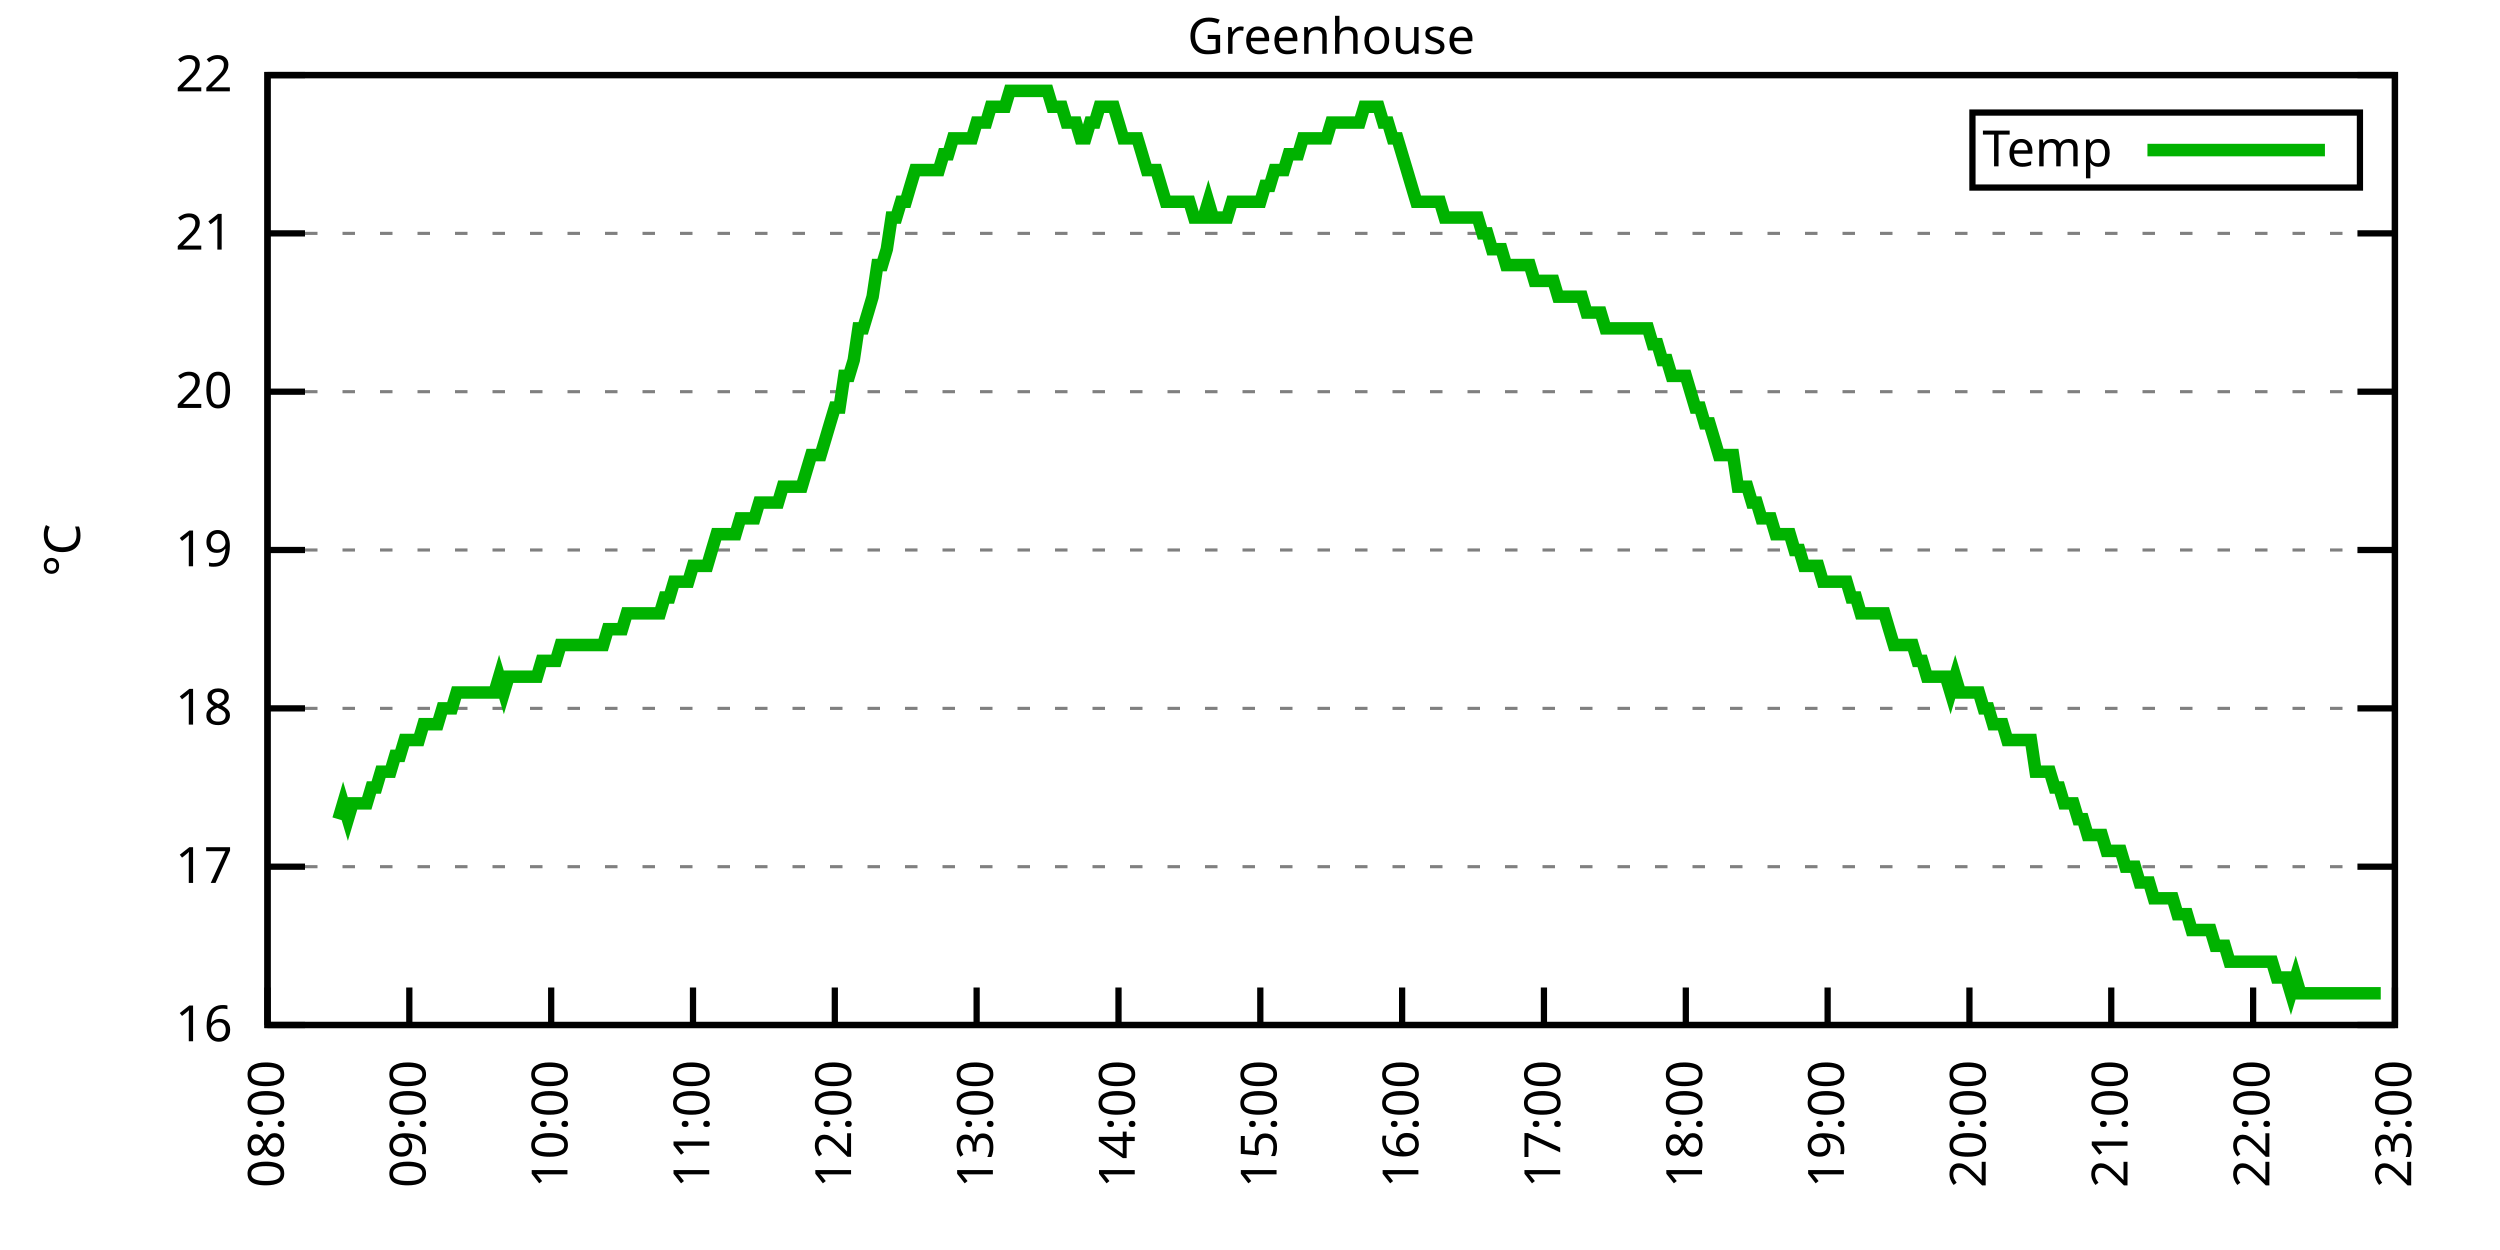
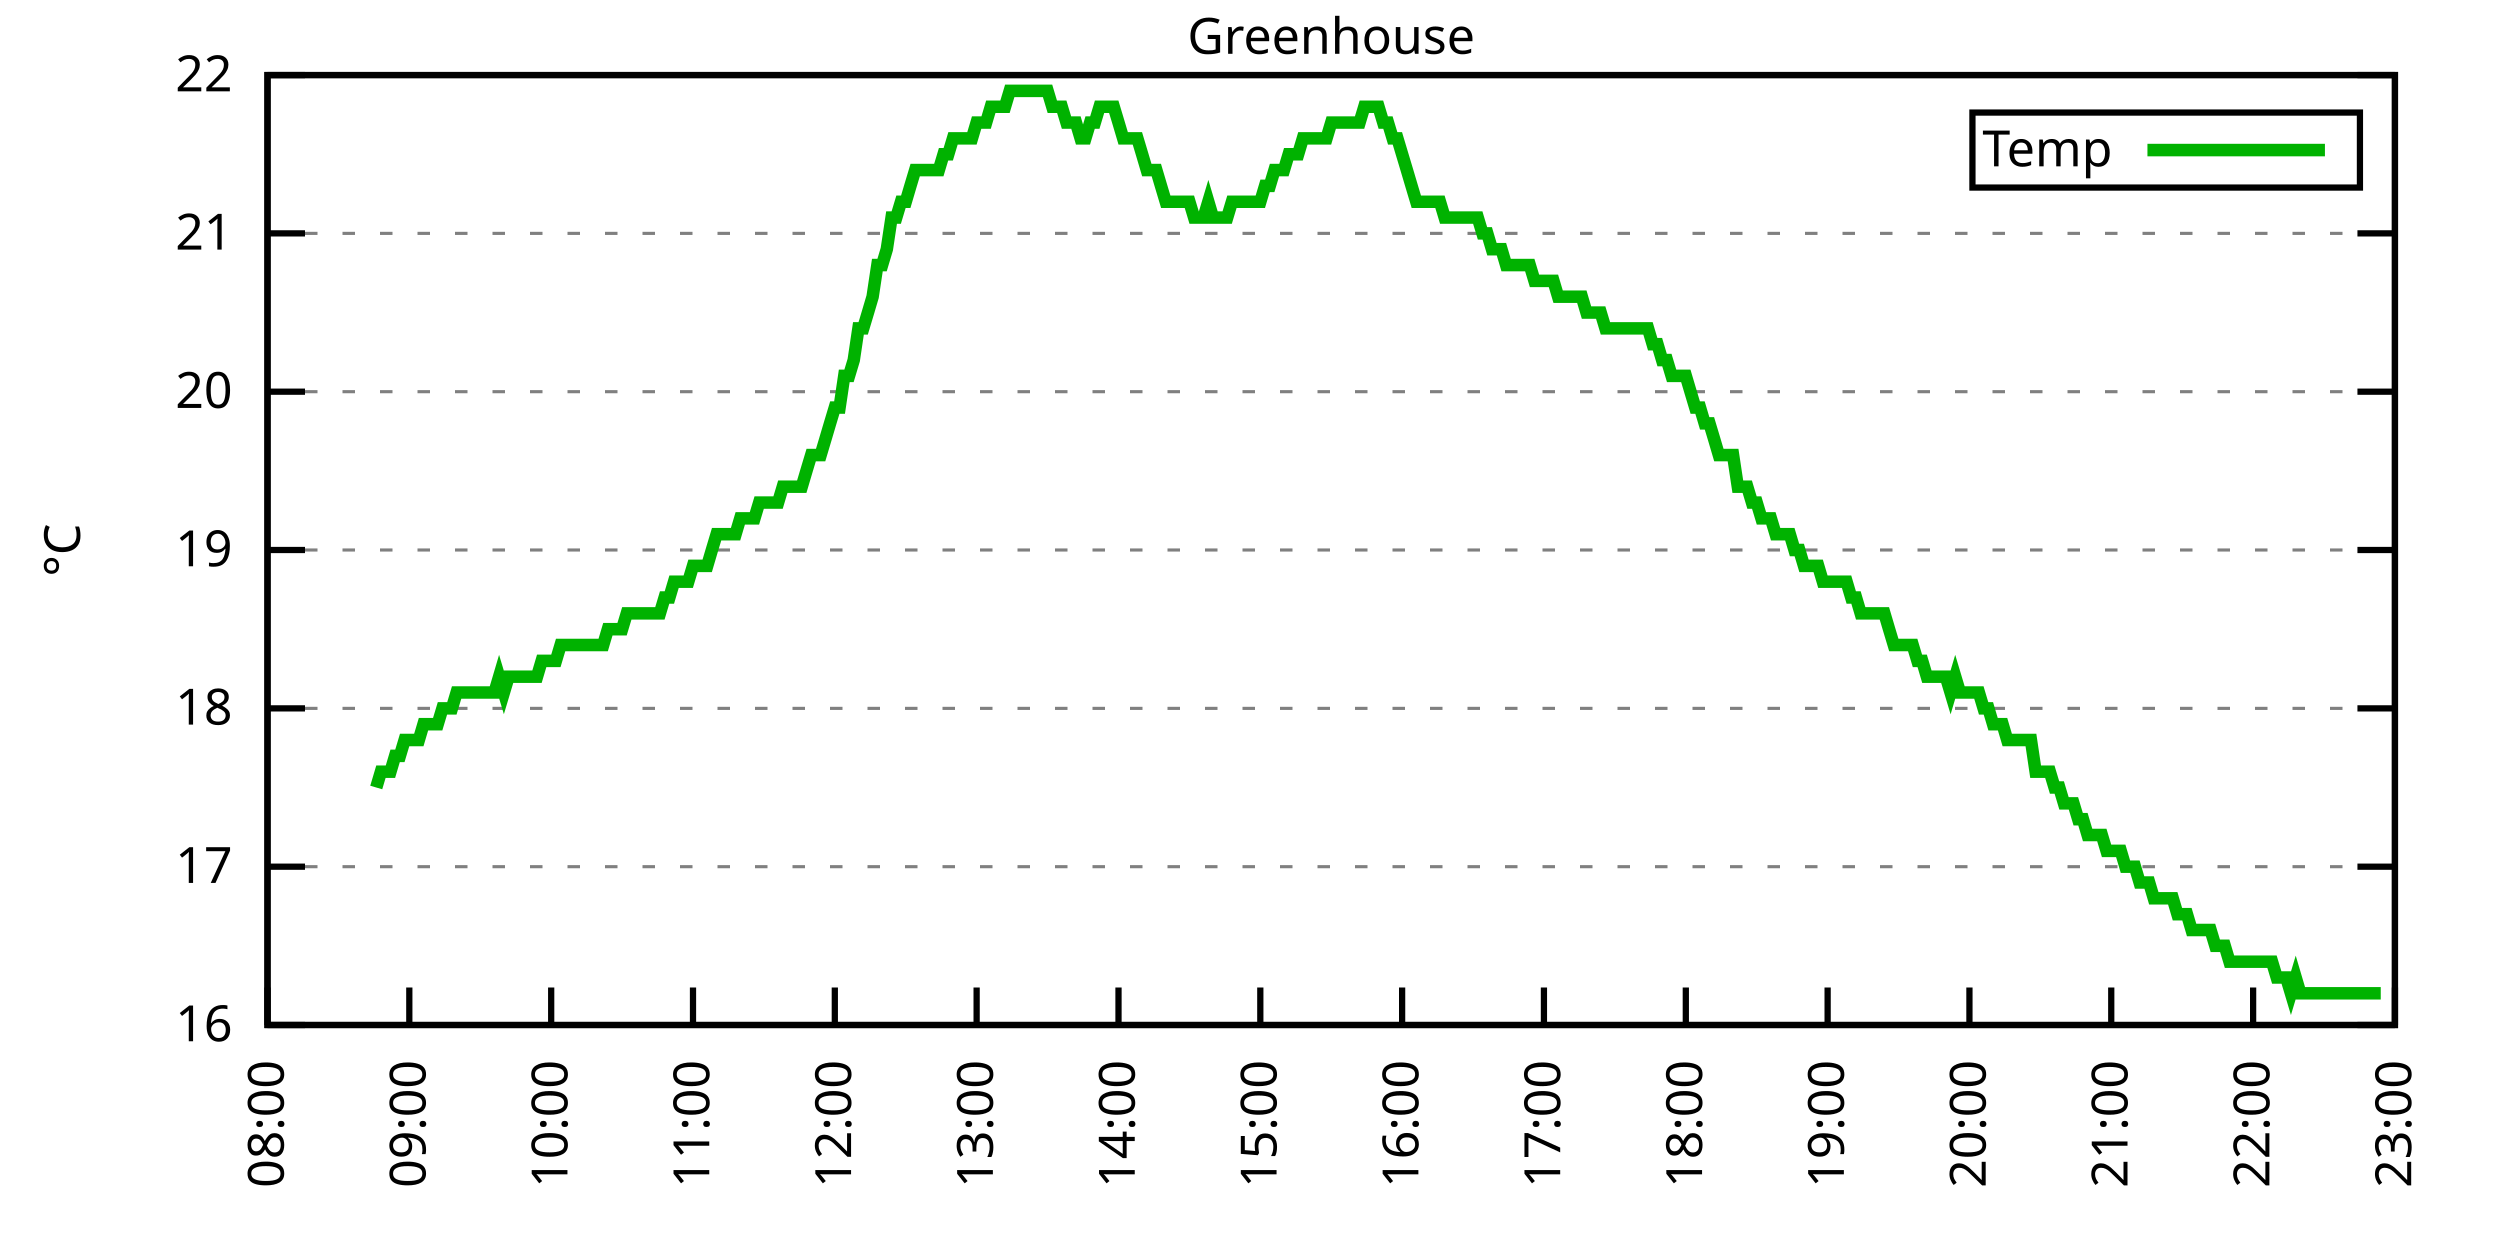
<svg xmlns="http://www.w3.org/2000/svg" xmlns:xlink="http://www.w3.org/1999/xlink" width="400" height="200" viewBox="0 0 400 200">
  <g id="gnuplot_canvas">
    <rect x="0" y="0" width="400" height="200" fill="none" />
    <defs>
      <circle id="gpDot" r="0.5" stroke-width="0.5" stroke="currentColor" />
      <path id="gpPt0" stroke-width="0.333" stroke="currentColor" d="M-1,0 h2 M0,-1 v2" />
      <path id="gpPt1" stroke-width="0.333" stroke="currentColor" d="M-1,-1 L1,1 M1,-1 L-1,1" />
      <path id="gpPt2" stroke-width="0.333" stroke="currentColor" d="M-1,0 L1,0 M0,-1 L0,1 M-1,-1 L1,1 M-1,1 L1,-1" />
      <rect id="gpPt3" stroke-width="0.333" stroke="currentColor" x="-1" y="-1" width="2" height="2" />
      <rect id="gpPt4" stroke-width="0.333" stroke="currentColor" fill="currentColor" x="-1" y="-1" width="2" height="2" />
      <circle id="gpPt5" stroke-width="0.333" stroke="currentColor" cx="0" cy="0" r="1" />
      <use xlink:href="#gpPt5" id="gpPt6" fill="currentColor" stroke="none" />
      <path id="gpPt7" stroke-width="0.333" stroke="currentColor" d="M0,-1.33 L-1.33,0.67 L1.33,0.67 z" />
      <use xlink:href="#gpPt7" id="gpPt8" fill="currentColor" stroke="none" />
      <use xlink:href="#gpPt7" id="gpPt9" stroke="currentColor" transform="rotate(180)" />
      <use xlink:href="#gpPt9" id="gpPt10" fill="currentColor" stroke="none" />
      <use xlink:href="#gpPt3" id="gpPt11" stroke="currentColor" transform="rotate(45)" />
      <use xlink:href="#gpPt11" id="gpPt12" fill="currentColor" stroke="none" />
      <path id="gpPt13" stroke-width="0.333" stroke="currentColor" d="M0,1.330 L1.265,0.411 L0.782,-1.067 L-0.782,-1.076 L-1.265,0.411 z" />
      <use xlink:href="#gpPt13" id="gpPt14" fill="currentColor" stroke="none" />
      <filter id="textbox" filterUnits="objectBoundingBox" x="0" y="0" height="1" width="1">
        <feFlood flood-color="white" flood-opacity="1" result="bgnd" />
        <feComposite in="SourceGraphic" in2="bgnd" operator="atop" />
      </filter>
      <filter id="greybox" filterUnits="objectBoundingBox" x="0" y="0" height="1" width="1">
        <feFlood flood-color="lightgrey" flood-opacity="1" result="grey" />
        <feComposite in="SourceGraphic" in2="grey" operator="atop" />
      </filter>
    </defs>
    <g fill="none" color="white" stroke="currentColor" stroke-width="1.00" stroke-linecap="butt" stroke-linejoin="miter">
</g>
    <g fill="none" color="black" stroke="currentColor" stroke-width="1.00" stroke-linecap="butt" stroke-linejoin="miter">
      <g stroke="none" shape-rendering="crispEdges">
        <polygon fill="rgb(255, 255, 255)" points="42.80,164.00 383.18,164.00 383.18,12.02 42.80,12.02 " />
      </g>
    </g>
    <g fill="none" color="black" stroke="currentColor" stroke-width="1.00" stroke-linecap="butt" stroke-linejoin="miter">
</g>
    <g fill="none" color="black" stroke="black" stroke-width="0.50" stroke-linecap="butt" stroke-linejoin="miter">
</g>
    <g fill="none" color="gray" stroke="currentColor" stroke-width="0.50" stroke-linecap="butt" stroke-linejoin="miter">
      <path stroke="gray" stroke-dasharray="2,4" class="gridline" d="M42.80,164.00 L383.19,164.00  " />
    </g>
    <g fill="none" color="gray" stroke="gray" stroke-width="1.00" stroke-linecap="butt" stroke-linejoin="miter">
</g>
    <g fill="none" color="black" stroke="currentColor" stroke-width="1.00" stroke-linecap="butt" stroke-linejoin="miter">
      <path stroke="black" d="M42.80,164.00 L48.80,164.00 M383.19,164.00 L377.19,164.00  " />
      <g transform="translate(37.20,166.60)" stroke="none" fill="black" font-family="Sans" font-size="8.00" text-anchor="end">
        <text>
          <tspan font-family="Sans"> 16</tspan>
        </text>
      </g>
    </g>
    <g fill="none" color="black" stroke="currentColor" stroke-width="1.00" stroke-linecap="butt" stroke-linejoin="miter">
</g>
    <g fill="none" color="black" stroke="black" stroke-width="0.50" stroke-linecap="butt" stroke-linejoin="miter">
</g>
    <g fill="none" color="gray" stroke="currentColor" stroke-width="0.50" stroke-linecap="butt" stroke-linejoin="miter">
      <path stroke="gray" stroke-dasharray="2,4" class="gridline" d="M42.80,138.67 L383.19,138.67  " />
    </g>
    <g fill="none" color="gray" stroke="gray" stroke-width="1.00" stroke-linecap="butt" stroke-linejoin="miter">
</g>
    <g fill="none" color="black" stroke="currentColor" stroke-width="1.00" stroke-linecap="butt" stroke-linejoin="miter">
      <path stroke="black" d="M42.80,138.67 L48.80,138.67 M383.19,138.67 L377.19,138.67  " />
      <g transform="translate(37.20,141.27)" stroke="none" fill="black" font-family="Sans" font-size="8.00" text-anchor="end">
        <text>
          <tspan font-family="Sans"> 17</tspan>
        </text>
      </g>
    </g>
    <g fill="none" color="black" stroke="currentColor" stroke-width="1.00" stroke-linecap="butt" stroke-linejoin="miter">
</g>
    <g fill="none" color="black" stroke="black" stroke-width="0.50" stroke-linecap="butt" stroke-linejoin="miter">
</g>
    <g fill="none" color="gray" stroke="currentColor" stroke-width="0.50" stroke-linecap="butt" stroke-linejoin="miter">
      <path stroke="gray" stroke-dasharray="2,4" class="gridline" d="M42.80,113.34 L383.19,113.34  " />
    </g>
    <g fill="none" color="gray" stroke="gray" stroke-width="1.00" stroke-linecap="butt" stroke-linejoin="miter">
</g>
    <g fill="none" color="black" stroke="currentColor" stroke-width="1.00" stroke-linecap="butt" stroke-linejoin="miter">
      <path stroke="black" d="M42.80,113.34 L48.80,113.34 M383.19,113.34 L377.19,113.34  " />
      <g transform="translate(37.20,115.94)" stroke="none" fill="black" font-family="Sans" font-size="8.00" text-anchor="end">
        <text>
          <tspan font-family="Sans"> 18</tspan>
        </text>
      </g>
    </g>
    <g fill="none" color="black" stroke="currentColor" stroke-width="1.00" stroke-linecap="butt" stroke-linejoin="miter">
</g>
    <g fill="none" color="black" stroke="black" stroke-width="0.50" stroke-linecap="butt" stroke-linejoin="miter">
</g>
    <g fill="none" color="gray" stroke="currentColor" stroke-width="0.50" stroke-linecap="butt" stroke-linejoin="miter">
      <path stroke="gray" stroke-dasharray="2,4" class="gridline" d="M42.80,88.00 L383.19,88.00  " />
    </g>
    <g fill="none" color="gray" stroke="gray" stroke-width="1.00" stroke-linecap="butt" stroke-linejoin="miter">
</g>
    <g fill="none" color="black" stroke="currentColor" stroke-width="1.00" stroke-linecap="butt" stroke-linejoin="miter">
      <path stroke="black" d="M42.80,88.00 L48.80,88.00 M383.19,88.00 L377.19,88.00  " />
      <g transform="translate(37.20,90.60)" stroke="none" fill="black" font-family="Sans" font-size="8.00" text-anchor="end">
        <text>
          <tspan font-family="Sans"> 19</tspan>
        </text>
      </g>
    </g>
    <g fill="none" color="black" stroke="currentColor" stroke-width="1.00" stroke-linecap="butt" stroke-linejoin="miter">
</g>
    <g fill="none" color="black" stroke="black" stroke-width="0.50" stroke-linecap="butt" stroke-linejoin="miter">
</g>
    <g fill="none" color="gray" stroke="currentColor" stroke-width="0.50" stroke-linecap="butt" stroke-linejoin="miter">
      <path stroke="gray" stroke-dasharray="2,4" class="gridline" d="M42.80,62.67 L383.19,62.67  " />
    </g>
    <g fill="none" color="gray" stroke="gray" stroke-width="1.00" stroke-linecap="butt" stroke-linejoin="miter">
</g>
    <g fill="none" color="black" stroke="currentColor" stroke-width="1.00" stroke-linecap="butt" stroke-linejoin="miter">
      <path stroke="black" d="M42.80,62.67 L48.80,62.67 M383.19,62.67 L377.19,62.67  " />
      <g transform="translate(37.20,65.27)" stroke="none" fill="black" font-family="Sans" font-size="8.00" text-anchor="end">
        <text>
          <tspan font-family="Sans"> 20</tspan>
        </text>
      </g>
    </g>
    <g fill="none" color="black" stroke="currentColor" stroke-width="1.00" stroke-linecap="butt" stroke-linejoin="miter">
</g>
    <g fill="none" color="black" stroke="black" stroke-width="0.50" stroke-linecap="butt" stroke-linejoin="miter">
</g>
    <g fill="none" color="gray" stroke="currentColor" stroke-width="0.50" stroke-linecap="butt" stroke-linejoin="miter">
      <path stroke="gray" stroke-dasharray="2,4" class="gridline" d="M42.80,37.34 L383.19,37.34  " />
    </g>
    <g fill="none" color="gray" stroke="gray" stroke-width="1.00" stroke-linecap="butt" stroke-linejoin="miter">
</g>
    <g fill="none" color="black" stroke="currentColor" stroke-width="1.00" stroke-linecap="butt" stroke-linejoin="miter">
      <path stroke="black" d="M42.80,37.34 L48.80,37.34 M383.19,37.34 L377.19,37.34  " />
      <g transform="translate(37.20,39.94)" stroke="none" fill="black" font-family="Sans" font-size="8.00" text-anchor="end">
        <text>
          <tspan font-family="Sans"> 21</tspan>
        </text>
      </g>
    </g>
    <g fill="none" color="black" stroke="currentColor" stroke-width="1.00" stroke-linecap="butt" stroke-linejoin="miter">
</g>
    <g fill="none" color="black" stroke="black" stroke-width="0.50" stroke-linecap="butt" stroke-linejoin="miter">
</g>
    <g fill="none" color="gray" stroke="currentColor" stroke-width="0.50" stroke-linecap="butt" stroke-linejoin="miter">
      <path stroke="gray" stroke-dasharray="2,4" class="gridline" d="M42.80,12.01 L383.19,12.01  " />
    </g>
    <g fill="none" color="gray" stroke="gray" stroke-width="1.00" stroke-linecap="butt" stroke-linejoin="miter">
</g>
    <g fill="none" color="black" stroke="currentColor" stroke-width="1.00" stroke-linecap="butt" stroke-linejoin="miter">
      <path stroke="black" d="M42.80,12.01 L48.80,12.01 M383.19,12.01 L377.19,12.01  " />
      <g transform="translate(37.20,14.61)" stroke="none" fill="black" font-family="Sans" font-size="8.00" text-anchor="end">
        <text>
          <tspan font-family="Sans"> 22</tspan>
        </text>
      </g>
    </g>
    <g fill="none" color="black" stroke="currentColor" stroke-width="1.00" stroke-linecap="butt" stroke-linejoin="miter">
      <path stroke="black" d="M42.80,164.00 L42.80,158.00  " />
      <g transform="translate(45.40,169.60) rotate(270.00)" stroke="none" fill="black" font-family="Sans" font-size="8.00" text-anchor="end">
        <text>
          <tspan font-family="Sans">08:00</tspan>
        </text>
      </g>
    </g>
    <g fill="none" color="black" stroke="currentColor" stroke-width="1.00" stroke-linecap="butt" stroke-linejoin="miter">
      <path stroke="black" d="M65.49,164.00 L65.49,158.00  " />
      <g transform="translate(68.09,169.60) rotate(270.00)" stroke="none" fill="black" font-family="Sans" font-size="8.00" text-anchor="end">
        <text>
          <tspan font-family="Sans">09:00</tspan>
        </text>
      </g>
    </g>
    <g fill="none" color="black" stroke="currentColor" stroke-width="1.00" stroke-linecap="butt" stroke-linejoin="miter">
      <path stroke="black" d="M88.19,164.00 L88.19,158.00  " />
      <g transform="translate(90.79,169.60) rotate(270.00)" stroke="none" fill="black" font-family="Sans" font-size="8.00" text-anchor="end">
        <text>
          <tspan font-family="Sans">10:00</tspan>
        </text>
      </g>
    </g>
    <g fill="none" color="black" stroke="currentColor" stroke-width="1.00" stroke-linecap="butt" stroke-linejoin="miter">
      <path stroke="black" d="M110.88,164.00 L110.88,158.00  " />
      <g transform="translate(113.48,169.60) rotate(270.00)" stroke="none" fill="black" font-family="Sans" font-size="8.00" text-anchor="end">
        <text>
          <tspan font-family="Sans">11:00</tspan>
        </text>
      </g>
    </g>
    <g fill="none" color="black" stroke="currentColor" stroke-width="1.00" stroke-linecap="butt" stroke-linejoin="miter">
      <path stroke="black" d="M133.57,164.00 L133.57,158.00  " />
      <g transform="translate(136.17,169.60) rotate(270.00)" stroke="none" fill="black" font-family="Sans" font-size="8.00" text-anchor="end">
        <text>
          <tspan font-family="Sans">12:00</tspan>
        </text>
      </g>
    </g>
    <g fill="none" color="black" stroke="currentColor" stroke-width="1.00" stroke-linecap="butt" stroke-linejoin="miter">
      <path stroke="black" d="M156.26,164.00 L156.26,158.00  " />
      <g transform="translate(158.86,169.60) rotate(270.00)" stroke="none" fill="black" font-family="Sans" font-size="8.00" text-anchor="end">
        <text>
          <tspan font-family="Sans">13:00</tspan>
        </text>
      </g>
    </g>
    <g fill="none" color="black" stroke="currentColor" stroke-width="1.00" stroke-linecap="butt" stroke-linejoin="miter">
      <path stroke="black" d="M178.96,164.00 L178.96,158.00  " />
      <g transform="translate(181.56,169.60) rotate(270.00)" stroke="none" fill="black" font-family="Sans" font-size="8.00" text-anchor="end">
        <text>
          <tspan font-family="Sans">14:00</tspan>
        </text>
      </g>
    </g>
    <g fill="none" color="black" stroke="currentColor" stroke-width="1.00" stroke-linecap="butt" stroke-linejoin="miter">
      <path stroke="black" d="M201.65,164.00 L201.65,158.00  " />
      <g transform="translate(204.25,169.60) rotate(270.00)" stroke="none" fill="black" font-family="Sans" font-size="8.00" text-anchor="end">
        <text>
          <tspan font-family="Sans">15:00</tspan>
        </text>
      </g>
    </g>
    <g fill="none" color="black" stroke="currentColor" stroke-width="1.00" stroke-linecap="butt" stroke-linejoin="miter">
      <path stroke="black" d="M224.34,164.00 L224.34,158.00  " />
      <g transform="translate(226.94,169.60) rotate(270.00)" stroke="none" fill="black" font-family="Sans" font-size="8.00" text-anchor="end">
        <text>
          <tspan font-family="Sans">16:00</tspan>
        </text>
      </g>
    </g>
    <g fill="none" color="black" stroke="currentColor" stroke-width="1.00" stroke-linecap="butt" stroke-linejoin="miter">
      <path stroke="black" d="M247.03,164.00 L247.03,158.00  " />
      <g transform="translate(249.63,169.60) rotate(270.00)" stroke="none" fill="black" font-family="Sans" font-size="8.00" text-anchor="end">
        <text>
          <tspan font-family="Sans">17:00</tspan>
        </text>
      </g>
    </g>
    <g fill="none" color="black" stroke="currentColor" stroke-width="1.00" stroke-linecap="butt" stroke-linejoin="miter">
      <path stroke="black" d="M269.73,164.00 L269.73,158.00  " />
      <g transform="translate(272.33,169.60) rotate(270.00)" stroke="none" fill="black" font-family="Sans" font-size="8.00" text-anchor="end">
        <text>
          <tspan font-family="Sans">18:00</tspan>
        </text>
      </g>
    </g>
    <g fill="none" color="black" stroke="currentColor" stroke-width="1.00" stroke-linecap="butt" stroke-linejoin="miter">
      <path stroke="black" d="M292.42,164.00 L292.42,158.00  " />
      <g transform="translate(295.02,169.60) rotate(270.00)" stroke="none" fill="black" font-family="Sans" font-size="8.00" text-anchor="end">
        <text>
          <tspan font-family="Sans">19:00</tspan>
        </text>
      </g>
    </g>
    <g fill="none" color="black" stroke="currentColor" stroke-width="1.00" stroke-linecap="butt" stroke-linejoin="miter">
      <path stroke="black" d="M315.11,164.00 L315.11,158.00  " />
      <g transform="translate(317.71,169.60) rotate(270.00)" stroke="none" fill="black" font-family="Sans" font-size="8.00" text-anchor="end">
        <text>
          <tspan font-family="Sans">20:00</tspan>
        </text>
      </g>
    </g>
    <g fill="none" color="black" stroke="currentColor" stroke-width="1.00" stroke-linecap="butt" stroke-linejoin="miter">
      <path stroke="black" d="M337.80,164.00 L337.80,158.00  " />
      <g transform="translate(340.40,169.60) rotate(270.00)" stroke="none" fill="black" font-family="Sans" font-size="8.00" text-anchor="end">
        <text>
          <tspan font-family="Sans">21:00</tspan>
        </text>
      </g>
    </g>
    <g fill="none" color="black" stroke="currentColor" stroke-width="1.00" stroke-linecap="butt" stroke-linejoin="miter">
      <path stroke="black" d="M360.50,164.00 L360.50,158.00  " />
      <g transform="translate(363.10,169.60) rotate(270.00)" stroke="none" fill="black" font-family="Sans" font-size="8.00" text-anchor="end">
        <text>
          <tspan font-family="Sans">22:00</tspan>
        </text>
      </g>
    </g>
    <g fill="none" color="black" stroke="currentColor" stroke-width="1.00" stroke-linecap="butt" stroke-linejoin="miter">
      <path stroke="black" d="M383.19,164.00 L383.19,158.00  " />
      <g transform="translate(385.79,169.60) rotate(270.00)" stroke="none" fill="black" font-family="Sans" font-size="8.00" text-anchor="end">
        <text>
          <tspan font-family="Sans">23:00</tspan>
        </text>
      </g>
    </g>
    <g fill="none" color="black" stroke="currentColor" stroke-width="1.00" stroke-linecap="butt" stroke-linejoin="miter">
</g>
    <g fill="none" color="black" stroke="currentColor" stroke-width="1.00" stroke-linecap="butt" stroke-linejoin="miter">
      <path stroke="black" d="M42.80,12.01 L42.80,164.00 L383.19,164.00 L383.19,12.01 L42.80,12.01 Z  " />
    </g>
    <g fill="none" color="black" stroke="currentColor" stroke-width="1.00" stroke-linecap="butt" stroke-linejoin="miter">
</g>
    <g fill="none" color="black" stroke="currentColor" stroke-width="1.00" stroke-linecap="butt" stroke-linejoin="miter">
      <path stroke="black" d="M315.59,30.01 L315.59,18.01 L377.59,18.01 L377.59,30.01 L315.59,30.01 Z  " />
    </g>
    <g id="Greenhouse_plot_1">
      <g fill="none" color="white" stroke="black" stroke-width="2.00" stroke-linecap="butt" stroke-linejoin="miter">
</g>
      <g fill="none" color="black" stroke="currentColor" stroke-width="2.00" stroke-linecap="butt" stroke-linejoin="miter">
        <g transform="translate(337.99,26.61)" stroke="none" fill="black" font-family="Sans" font-size="8.00" text-anchor="end">
          <text>
            <tspan font-family="Sans">Temp</tspan>
          </text>
        </g>
      </g>
      <g fill="none" color="black" stroke="currentColor" stroke-width="2.00" stroke-linecap="butt" stroke-linejoin="miter">
-         <path stroke="rgb(  0, 178,   0)" d="M343.59,24.01 L371.99,24.01 M54.15,131.07 L54.90,128.54 L55.66,131.07 L56.42,128.54 L57.17,128.54 L57.93,128.54   L58.68,128.54 L59.44,126.00 L60.20,126.00 L60.95,123.47 L61.71,123.47 L62.47,123.47 L63.22,120.94 L63.98,120.94   L64.74,118.40 L65.49,118.40 L66.25,118.40 L67.01,118.40 L67.76,115.87 L68.52,115.87 L69.27,115.87 L70.03,115.87   L70.79,113.34 L71.54,113.34 L72.30,113.34 L73.06,110.80 L73.81,110.80 L74.57,110.80 L75.33,110.80 L76.08,110.80   L76.84,110.80 L77.60,110.80 L78.35,110.80 L79.11,110.80 L79.86,108.27 L80.62,110.80 L81.38,108.27 L82.13,108.27   L82.89,108.27 L83.65,108.27 L84.40,108.27 L85.16,108.27 L85.92,108.27 L86.67,105.74 L87.43,105.74 L88.19,105.74   L88.94,105.74 L89.70,103.20 L90.45,103.20 L91.21,103.20 L91.97,103.20 L92.72,103.20 L93.48,103.20 L94.24,103.20   L94.99,103.20 L95.75,103.20 L96.51,103.20 L97.26,100.67 L98.02,100.67 L98.78,100.67 L99.53,100.67 L100.29,98.14   L101.04,98.14 L101.80,98.14 L102.56,98.14 L103.31,98.14 L104.07,98.14 L104.83,98.14 L105.58,98.14 L106.34,95.60   L107.10,95.60 L107.85,93.07 L108.61,93.07 L109.37,93.07 L110.12,93.07 L110.88,90.54 L111.63,90.54 L112.39,90.54   L113.15,90.54 L113.90,88.00 L114.66,85.47 L115.42,85.47 L116.17,85.47 L116.93,85.47 L117.69,85.47 L118.44,82.94   L119.20,82.94 L119.96,82.94 L120.71,82.94 L121.47,80.41 L122.22,80.41 L122.98,80.41 L123.74,80.41 L124.49,80.41   L125.25,77.87 L126.01,77.87 L126.76,77.87 L127.52,77.87 L128.28,77.87 L129.03,75.34 L129.79,72.81 L130.54,72.81   L131.30,72.81 L132.06,70.27 L132.81,67.74 L133.57,65.21 L134.33,65.21 L135.08,60.14 L135.84,60.14 L136.60,57.61   L137.35,52.54 L138.11,52.54 L138.87,50.01 L139.62,47.47 L140.38,42.41 L141.13,42.41 L141.89,39.87 L142.65,34.81   L143.40,34.81 L144.16,32.28 L144.92,32.28 L145.67,29.74 L146.43,27.21 L147.19,27.21 L147.94,27.21 L148.70,27.21   L149.46,27.21 L150.21,27.21 L150.97,24.68 L151.72,24.68 L152.48,22.14 L153.24,22.14 L153.99,22.14 L154.75,22.14   L155.51,22.14 L156.26,19.61 L157.02,19.61 L157.78,19.61 L158.53,17.08 L159.29,17.08 L160.05,17.08 L160.80,17.08   L161.56,14.54 L162.31,14.54 L163.07,14.54 L163.83,14.54 L164.58,14.54 L165.34,14.54 L166.10,14.54 L166.85,14.54   L167.61,14.54 L168.37,17.08 L169.12,17.08 L169.88,17.08 L170.64,19.61 L171.39,19.61 L172.15,19.61 L172.90,22.14   L173.66,22.14 L174.42,19.61 L175.17,19.61 L175.93,17.08 L176.69,17.08 L177.44,17.08 L178.20,17.08 L178.96,19.61   L179.71,22.14 L180.47,22.14 L181.23,22.14 L181.98,22.14 L182.74,24.68 L183.49,27.21 L184.25,27.21 L185.01,27.21   L185.76,29.74 L186.52,32.28 L187.28,32.28 L188.03,32.28 L188.79,32.28 L189.55,32.28 L190.30,32.28 L191.06,34.81   L191.82,34.81 L192.57,34.81 L193.33,32.28 L194.08,34.81 L194.84,34.81 L195.60,34.81 L196.35,34.81 L197.11,32.28   L197.87,32.28 L198.62,32.28 L199.38,32.28 L200.14,32.28 L200.89,32.28 L201.65,32.28 L202.41,29.74 L203.16,29.74   L203.92,27.21 L204.67,27.21 L205.43,27.21 L206.19,24.68 L206.94,24.68 L207.70,24.68 L208.46,22.14 L209.21,22.14   L209.97,22.14 L210.73,22.14 L211.48,22.14 L212.24,22.14 L213.00,19.61 L213.75,19.61 L214.51,19.61 L215.26,19.61   L216.02,19.61 L216.78,19.61 L217.53,19.61 L218.29,17.08 L219.05,17.08 L219.80,17.08 L220.56,17.08 L221.32,19.61   L222.07,19.61 L222.83,22.14 L223.58,22.14 L224.34,24.68 L225.10,27.21 L225.85,29.74 L226.61,32.28 L227.37,32.28   L228.12,32.28 L228.88,32.28 L229.64,32.28 L230.39,32.28 L231.15,34.81 L231.91,34.81 L232.66,34.81 L233.42,34.81   L234.17,34.81 L234.93,34.81 L235.69,34.81 L236.44,34.81 L237.20,37.34 L237.96,37.34 L238.71,39.87 L239.47,39.87   L240.23,39.87 L240.98,42.41 L241.74,42.41 L242.50,42.41 L243.25,42.41 L244.01,42.41 L244.76,42.41 L245.52,44.94   L246.28,44.94 L247.03,44.94 L247.79,44.94 L248.55,44.94 L249.30,47.47 L250.06,47.47 L250.82,47.47 L251.57,47.47   L252.33,47.47 L253.09,47.47 L253.84,50.01 L254.60,50.01 L255.35,50.01 L256.11,50.01 L256.87,52.54 L257.62,52.54   L258.38,52.54 L259.14,52.54 L259.89,52.54 L260.65,52.54 L261.41,52.54 L262.16,52.54 L262.92,52.54 L263.68,52.54   L264.43,55.07 L265.19,55.07 L265.94,57.61 L266.70,57.61 L267.46,60.14 L268.21,60.14 L268.97,60.14 L269.73,60.14   L270.48,62.67 L271.24,65.21 L272.00,65.21 L272.75,67.74 L273.51,67.74 L274.27,70.27 L275.02,72.81 L275.78,72.81   L276.53,72.81 L277.29,72.81 L278.05,77.87 L278.80,77.87 L279.56,77.87 L280.32,80.41 L281.07,80.41 L281.83,82.94   L282.59,82.94 L283.34,82.94 L284.10,85.47 L284.86,85.47 L285.61,85.47 L286.37,85.47 L287.12,88.00 L287.88,88.00   L288.64,90.54 L289.39,90.54 L290.15,90.54 L290.91,90.54 L291.66,93.07 L292.42,93.07 L293.18,93.07 L293.93,93.07   L294.69,93.07 L295.45,93.07 L296.20,95.60 L296.96,95.60 L297.71,98.14 L298.47,98.14 L299.23,98.14 L299.98,98.14   L300.74,98.14 L301.50,98.14 L302.25,100.67 L303.01,103.20 L303.77,103.20 L304.52,103.20 L305.28,103.20 L306.03,103.20   L306.79,105.74 L307.55,105.74 L308.30,108.27 L309.06,108.27 L309.82,108.27 L310.57,108.27 L311.33,108.27 L312.09,110.80   L312.84,108.27 L313.60,110.80 L314.36,110.80 L315.11,110.80 L315.87,110.80 L316.62,110.80 L317.38,113.34 L318.14,113.34   L318.89,115.87 L319.65,115.87 L320.41,115.87 L321.16,118.40 L321.92,118.40 L322.68,118.40 L323.43,118.40 L324.19,118.40   L324.95,118.40 L325.70,123.47 L326.46,123.47 L327.21,123.47 L327.97,123.47 L328.73,126.00 L329.48,126.00 L330.24,128.54   L331.00,128.54 L331.75,128.54 L332.51,131.07 L333.27,131.07 L334.02,133.60 L334.78,133.60 L335.54,133.60 L336.29,133.60   L337.05,136.14 L337.80,136.14 L338.56,136.14 L339.32,136.14 L340.07,138.67 L340.83,138.67 L341.59,138.67 L342.34,141.20   L343.10,141.20 L343.86,141.20 L344.61,143.73 L345.37,143.73 L346.13,143.73 L346.88,143.73 L347.64,143.73 L348.39,146.27   L349.15,146.27 L349.91,146.27 L350.66,148.80 L351.42,148.80 L352.18,148.80 L352.93,148.80 L353.69,148.80 L354.45,151.33   L355.20,151.33 L355.96,151.33 L356.72,153.87 L357.47,153.87 L358.23,153.87 L358.98,153.87 L359.74,153.87 L360.50,153.87   L361.25,153.87 L362.01,153.87 L362.77,153.87 L363.52,153.87 L364.28,156.40 L365.04,156.40 L365.79,156.40 L366.55,158.93   L367.31,156.40 L368.06,158.93 L368.82,158.93 L369.57,158.93 L370.33,158.93 L371.09,158.93 L371.84,158.93 L372.60,158.93   L373.36,158.93 L374.11,158.93 L374.87,158.93 L375.63,158.93 L376.38,158.93 L377.14,158.93 L377.90,158.93 L378.65,158.93   L379.41,158.93 L380.16,158.93 L380.92,158.93  " />
+         <path stroke="rgb(  0, 178,   0)" d="M343.59,24.01 L371.99,24.01 M60.20,126.00 L60.95,123.47 L61.71,123.47 L62.47,123.47 L63.22,120.94 L63.98,120.94   L64.74,118.40 L65.49,118.40 L66.25,118.40 L67.01,118.40 L67.76,115.87 L68.52,115.87 L69.27,115.87 L70.03,115.87   L70.79,113.34 L71.54,113.34 L72.30,113.34 L73.06,110.80 L73.81,110.80 L74.57,110.80 L75.33,110.80 L76.08,110.80   L76.84,110.80 L77.60,110.80 L78.35,110.80 L79.11,110.80 L79.86,108.27 L80.62,110.80 L81.38,108.27 L82.13,108.27   L82.89,108.27 L83.65,108.27 L84.40,108.27 L85.16,108.27 L85.92,108.27 L86.67,105.74 L87.43,105.74 L88.19,105.74   L88.94,105.74 L89.70,103.20 L90.45,103.20 L91.21,103.20 L91.97,103.20 L92.72,103.20 L93.48,103.20 L94.24,103.20   L94.99,103.20 L95.75,103.20 L96.51,103.20 L97.26,100.67 L98.02,100.67 L98.78,100.67 L99.53,100.67 L100.29,98.14   L101.04,98.14 L101.80,98.14 L102.56,98.14 L103.31,98.14 L104.07,98.14 L104.83,98.14 L105.58,98.14 L106.34,95.60   L107.10,95.60 L107.85,93.07 L108.61,93.07 L109.37,93.07 L110.12,93.07 L110.88,90.54 L111.63,90.54 L112.39,90.54   L113.15,90.54 L113.90,88.00 L114.66,85.47 L115.42,85.47 L116.17,85.47 L116.93,85.47 L117.69,85.47 L118.44,82.94   L119.20,82.94 L119.96,82.94 L120.71,82.94 L121.47,80.41 L122.22,80.41 L122.98,80.41 L123.74,80.41 L124.49,80.41   L125.25,77.87 L126.01,77.87 L126.76,77.87 L127.52,77.87 L128.28,77.87 L129.03,75.34 L129.79,72.81 L130.54,72.81   L131.30,72.81 L132.06,70.27 L132.81,67.74 L133.57,65.21 L134.33,65.21 L135.08,60.14 L135.84,60.14 L136.60,57.61   L137.35,52.54 L138.11,52.54 L138.87,50.01 L139.62,47.47 L140.38,42.41 L141.13,42.41 L141.89,39.87 L142.65,34.81   L143.40,34.81 L144.16,32.28 L144.92,32.28 L145.67,29.74 L146.43,27.21 L147.19,27.21 L147.94,27.21 L148.70,27.21   L149.46,27.21 L150.21,27.21 L150.97,24.68 L151.72,24.68 L152.48,22.14 L153.24,22.14 L153.99,22.14 L154.75,22.14   L155.51,22.14 L156.26,19.61 L157.02,19.61 L157.78,19.61 L158.53,17.08 L159.29,17.08 L160.05,17.08 L160.80,17.08   L161.56,14.54 L162.31,14.54 L163.07,14.54 L163.83,14.54 L164.58,14.54 L165.34,14.54 L166.10,14.54 L166.85,14.54   L167.61,14.54 L168.37,17.08 L169.12,17.08 L169.88,17.08 L170.64,19.61 L171.39,19.61 L172.15,19.61 L172.90,22.14   L173.66,22.14 L174.42,19.61 L175.17,19.61 L175.93,17.08 L176.69,17.08 L177.44,17.08 L178.20,17.08 L178.96,19.61   L179.71,22.14 L180.47,22.14 L181.23,22.14 L181.98,22.14 L182.74,24.68 L183.49,27.21 L184.25,27.21 L185.01,27.21   L185.76,29.74 L186.52,32.28 L187.28,32.28 L188.03,32.28 L188.79,32.28 L189.55,32.28 L190.30,32.28 L191.06,34.81   L191.82,34.81 L192.57,34.81 L193.33,32.28 L194.08,34.81 L194.84,34.81 L195.60,34.81 L196.35,34.81 L197.11,32.28   L197.87,32.28 L198.62,32.28 L199.38,32.28 L200.14,32.28 L200.89,32.28 L201.65,32.28 L202.41,29.74 L203.16,29.74   L203.92,27.21 L204.67,27.21 L205.43,27.21 L206.19,24.68 L206.94,24.68 L207.70,24.68 L208.46,22.14 L209.21,22.14   L209.97,22.14 L210.73,22.14 L211.48,22.14 L212.24,22.14 L213.00,19.61 L213.75,19.61 L214.51,19.61 L215.26,19.61   L216.02,19.61 L216.78,19.61 L217.53,19.61 L218.29,17.08 L219.05,17.08 L219.80,17.08 L220.56,17.08 L221.32,19.61   L222.07,19.61 L222.83,22.14 L223.58,22.14 L224.34,24.68 L225.10,27.21 L225.85,29.74 L226.61,32.28 L227.37,32.28   L228.12,32.28 L228.88,32.28 L229.64,32.28 L230.39,32.28 L231.15,34.81 L231.91,34.81 L232.66,34.81 L233.42,34.81   L234.17,34.81 L234.93,34.81 L235.69,34.81 L236.44,34.81 L237.20,37.34 L237.96,37.34 L238.71,39.87 L239.47,39.87   L240.23,39.87 L240.98,42.41 L241.74,42.41 L242.50,42.41 L243.25,42.41 L244.01,42.41 L244.76,42.41 L245.52,44.94   L246.28,44.94 L247.03,44.94 L247.79,44.94 L248.55,44.94 L249.30,47.47 L250.06,47.47 L250.82,47.47 L251.57,47.47   L252.33,47.47 L253.09,47.47 L253.84,50.01 L254.60,50.01 L255.35,50.01 L256.11,50.01 L256.87,52.54 L257.62,52.54   L258.38,52.54 L259.14,52.54 L259.89,52.54 L260.65,52.54 L261.41,52.54 L262.16,52.54 L262.92,52.54 L263.68,52.54   L264.43,55.07 L265.19,55.07 L265.94,57.61 L266.70,57.61 L267.46,60.14 L268.21,60.14 L268.97,60.14 L269.73,60.14   L270.48,62.67 L271.24,65.21 L272.00,65.21 L272.75,67.74 L273.51,67.74 L274.27,70.27 L275.02,72.81 L275.78,72.81   L276.53,72.81 L277.29,72.81 L278.05,77.87 L278.80,77.87 L279.56,77.87 L280.32,80.41 L281.07,80.41 L281.83,82.94   L282.59,82.94 L283.34,82.94 L284.10,85.47 L284.86,85.47 L285.61,85.47 L286.37,85.47 L287.12,88.00 L287.88,88.00   L288.64,90.54 L289.39,90.54 L290.15,90.54 L290.91,90.54 L291.66,93.07 L292.42,93.07 L293.18,93.07 L293.93,93.07   L294.69,93.07 L295.45,93.07 L296.20,95.60 L296.96,95.60 L297.71,98.14 L298.47,98.14 L299.23,98.14 L299.98,98.14   L300.74,98.14 L301.50,98.14 L302.25,100.67 L303.01,103.20 L303.77,103.20 L304.52,103.20 L305.28,103.20 L306.03,103.20   L306.79,105.74 L307.55,105.74 L308.30,108.27 L309.06,108.27 L309.82,108.27 L310.57,108.27 L311.33,108.27 L312.09,110.80   L312.84,108.27 L313.60,110.80 L314.36,110.80 L315.11,110.80 L315.87,110.80 L316.62,110.80 L317.38,113.34 L318.14,113.34   L318.89,115.87 L319.65,115.87 L320.41,115.87 L321.16,118.40 L321.92,118.40 L322.68,118.40 L323.43,118.40 L324.19,118.40   L324.95,118.40 L325.70,123.47 L326.46,123.47 L327.21,123.47 L327.97,123.47 L328.73,126.00 L329.48,126.00 L330.24,128.54   L331.00,128.54 L331.75,128.54 L332.51,131.07 L333.27,131.07 L334.02,133.60 L334.78,133.60 L335.54,133.60 L336.29,133.60   L337.05,136.14 L337.80,136.14 L338.56,136.14 L339.32,136.14 L340.07,138.67 L340.83,138.67 L341.59,138.67 L342.34,141.20   L343.10,141.20 L343.86,141.20 L344.61,143.73 L345.37,143.73 L346.13,143.73 L346.88,143.73 L347.64,143.73 L348.39,146.27   L349.15,146.27 L349.91,146.27 L350.66,148.80 L351.42,148.80 L352.18,148.80 L352.93,148.80 L353.69,148.80 L354.45,151.33   L355.20,151.33 L355.96,151.33 L356.72,153.87 L357.47,153.87 L358.23,153.87 L358.98,153.87 L359.74,153.87 L360.50,153.87   L361.25,153.87 L362.01,153.87 L362.77,153.87 L363.52,153.87 L364.28,156.40 L365.04,156.40 L365.79,156.40 L366.55,158.93   L367.31,156.40 L368.06,158.93 L368.82,158.93 L369.57,158.93 L370.33,158.93 L371.09,158.93 L371.84,158.93 L372.60,158.93   L373.36,158.93 L374.11,158.93 L374.87,158.93 L375.63,158.93 L376.38,158.93 L377.14,158.93 L377.90,158.93 L378.65,158.93   L379.41,158.93 L380.16,158.93 L380.92,158.93  " />
      </g>
    </g>
    <g fill="none" color="black" stroke="currentColor" stroke-width="2.00" stroke-linecap="butt" stroke-linejoin="miter">
</g>
    <g fill="none" color="black" stroke="black" stroke-width="1.00" stroke-linecap="butt" stroke-linejoin="miter">
</g>
    <g fill="none" color="black" stroke="currentColor" stroke-width="1.00" stroke-linecap="butt" stroke-linejoin="miter">
      <path stroke="black" d="M42.80,12.01 L42.80,164.00 L383.19,164.00 L383.19,12.01 L42.80,12.01 Z  " />
      <g transform="translate(12.80,88.01) rotate(270.00)" stroke="none" fill="black" font-family="Sans" font-size="8.00" text-anchor="middle">
        <text>
          <tspan font-family="Sans">°C</tspan>
        </text>
      </g>
    </g>
    <g fill="none" color="black" stroke="currentColor" stroke-width="1.00" stroke-linecap="butt" stroke-linejoin="miter">
</g>
    <g fill="none" color="black" stroke="currentColor" stroke-width="1.00" stroke-linecap="butt" stroke-linejoin="miter">
      <g transform="translate(212.99,8.61)" stroke="none" fill="black" font-family="Sans" font-size="8.00" text-anchor="middle">
        <text>
          <tspan font-family="Sans">Greenhouse</tspan>
        </text>
      </g>
    </g>
    <g fill="none" color="black" stroke="currentColor" stroke-width="1.00" stroke-linecap="butt" stroke-linejoin="miter">
</g>
  </g>
</svg>
